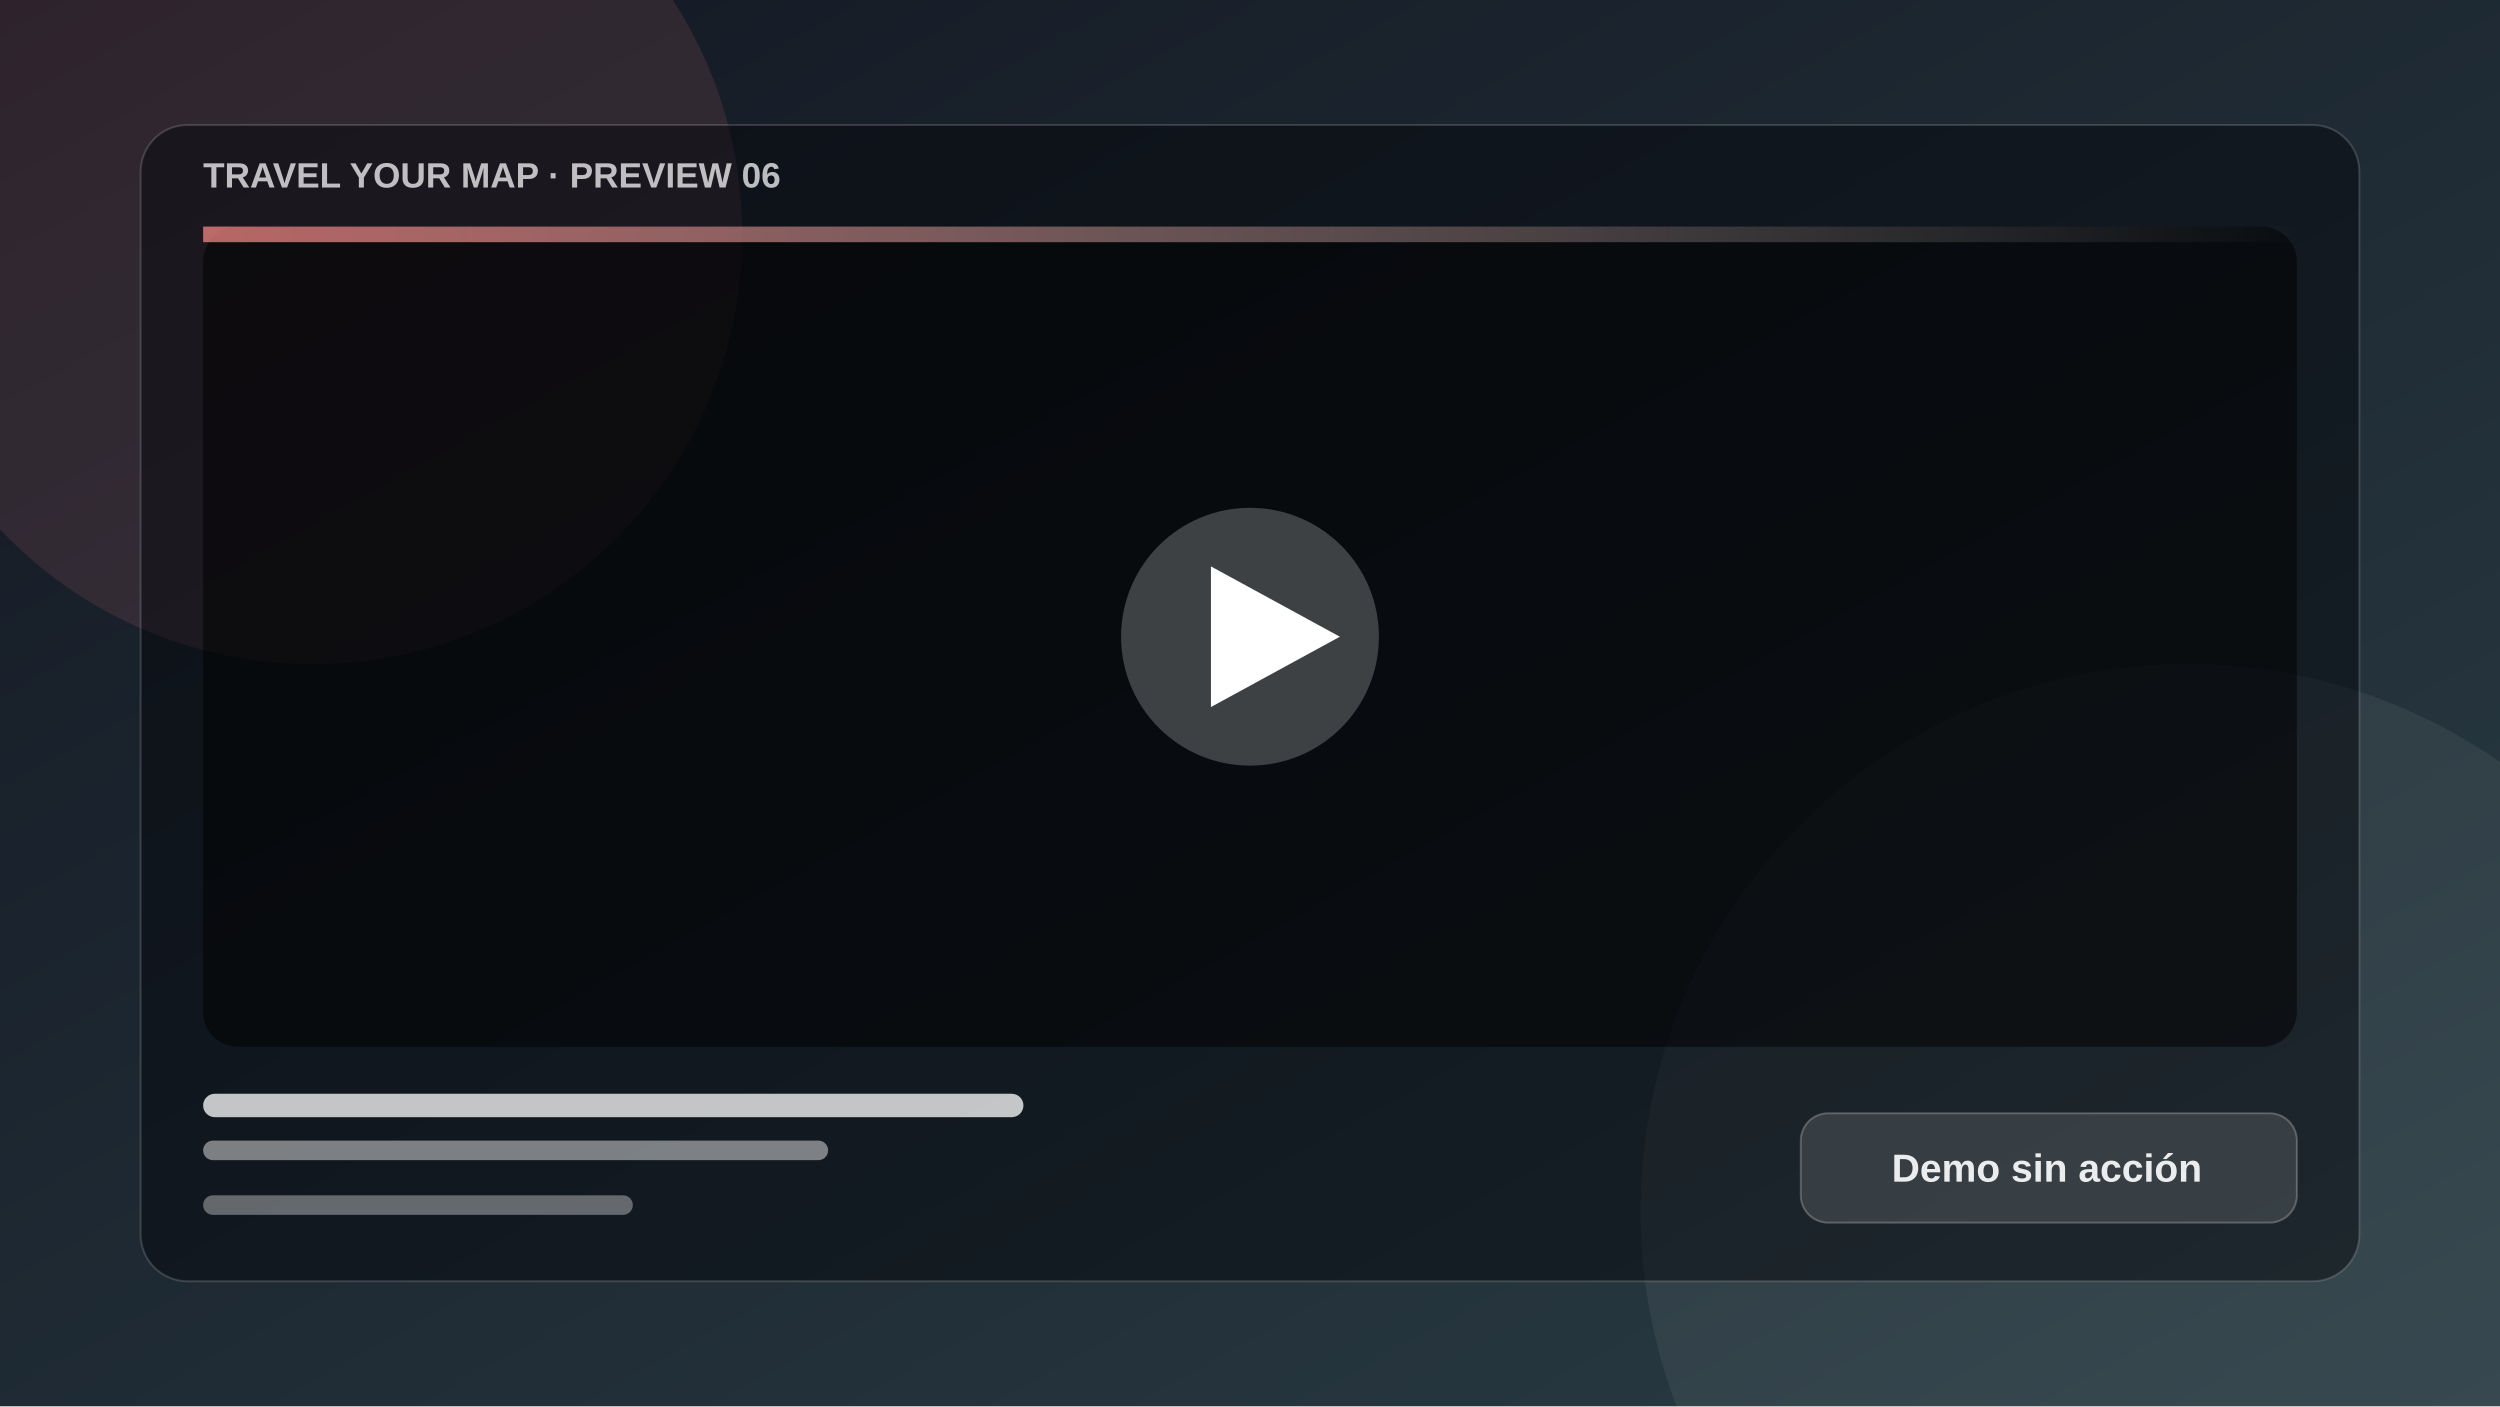
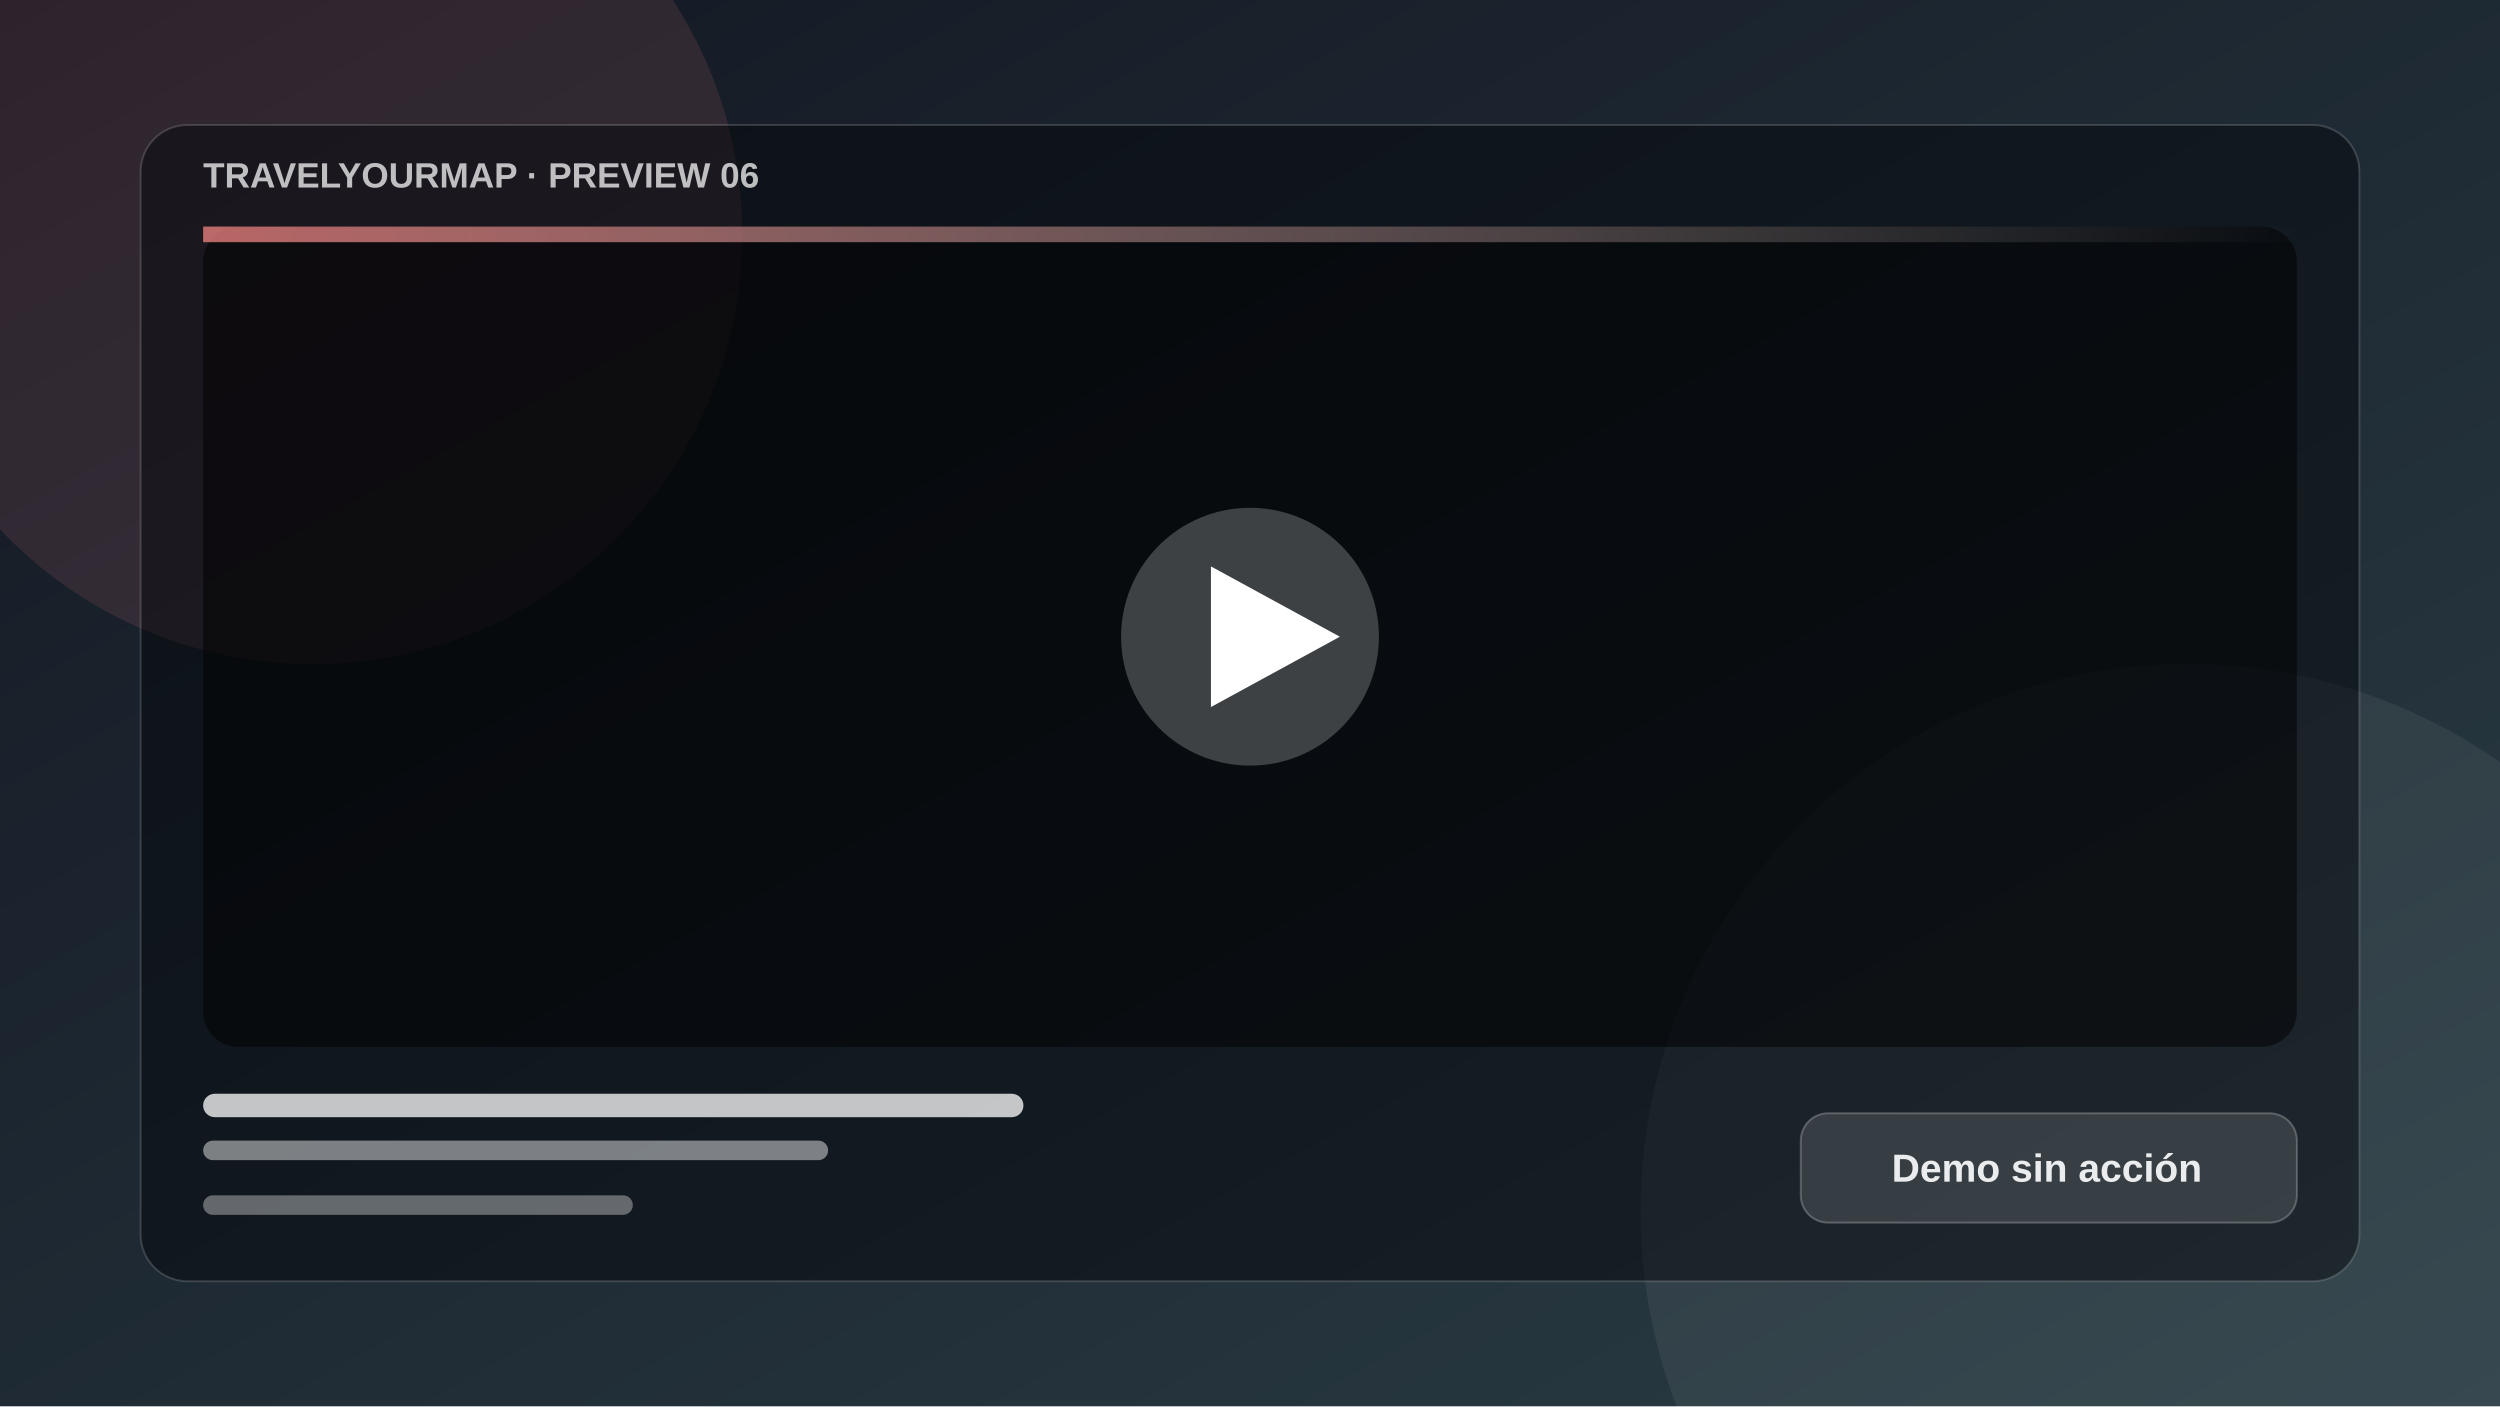
<svg xmlns="http://www.w3.org/2000/svg" width="1280" height="720" viewBox="0 0 1280 720" role="img" aria-label="Travel Demo Preview 06">
  <defs>
    <linearGradient id="bg-06" x1="0" y1="0" x2="1" y2="1">
      <stop offset="0%" stop-color="#131722" />
      <stop offset="100%" stop-color="#2a3d45" />
    </linearGradient>
    <linearGradient id="glow-06" x1="0" y1="0" x2="1" y2="0">
      <stop offset="0%" stop-color="#f28482" stop-opacity="0.75" />
      <stop offset="100%" stop-color="#ffffff" stop-opacity="0" />
    </linearGradient>
  </defs>
  <rect width="1280" height="720" fill="url(#bg-06)" />
  <circle cx="160" cy="120" r="220" fill="#f28482" fill-opacity="0.12" />
  <circle cx="1120" cy="620" r="280" fill="#ffffff" fill-opacity="0.06" />
  <rect x="72" y="64" width="1136" height="592" rx="24" fill="#03060a" fill-opacity="0.48" stroke="#ffffff" stroke-opacity="0.16" />
  <rect x="104" y="116" width="1072" height="420" rx="18" fill="#000000" fill-opacity="0.52" />
  <rect x="104" y="116" width="1072" height="8" fill="url(#glow-06)" />
  <circle cx="640" cy="326" r="66" fill="#ffffff" fill-opacity="0.22" />
  <polygon points="620,290 620,362 686,326" fill="#ffffff" />
  <rect x="104" y="560" width="420" height="12" rx="6" fill="#ffffff" fill-opacity="0.75" />
  <rect x="104" y="584" width="320" height="10" rx="5" fill="#ffffff" fill-opacity="0.45" />
  <rect x="104" y="612" width="220" height="10" rx="5" fill="#ffffff" fill-opacity="0.35" />
  <rect x="922" y="570" width="254" height="56" rx="14" fill="#ffffff" fill-opacity="0.12" stroke="#ffffff" stroke-opacity="0.24" />
  <text x="1048" y="605" text-anchor="middle" font-family="Arial, sans-serif" font-size="20" font-weight="700" fill="#ffffff" fill-opacity="0.9">Demo sin acción</text>
-   <text x="104" y="96" font-family="Arial, sans-serif" font-size="18" font-weight="700" fill="#ffffff" fill-opacity="0.72">TRAVEL YOUR MAP · PREVIEW 06</text>
+   <text x="104" y="96" font-family="Arial, sans-serif" font-size="18" font-weight="700" fill="#ffffff" fill-opacity="0.72">TRAVELYOURMAP · PREVIEW 06</text>
</svg>
